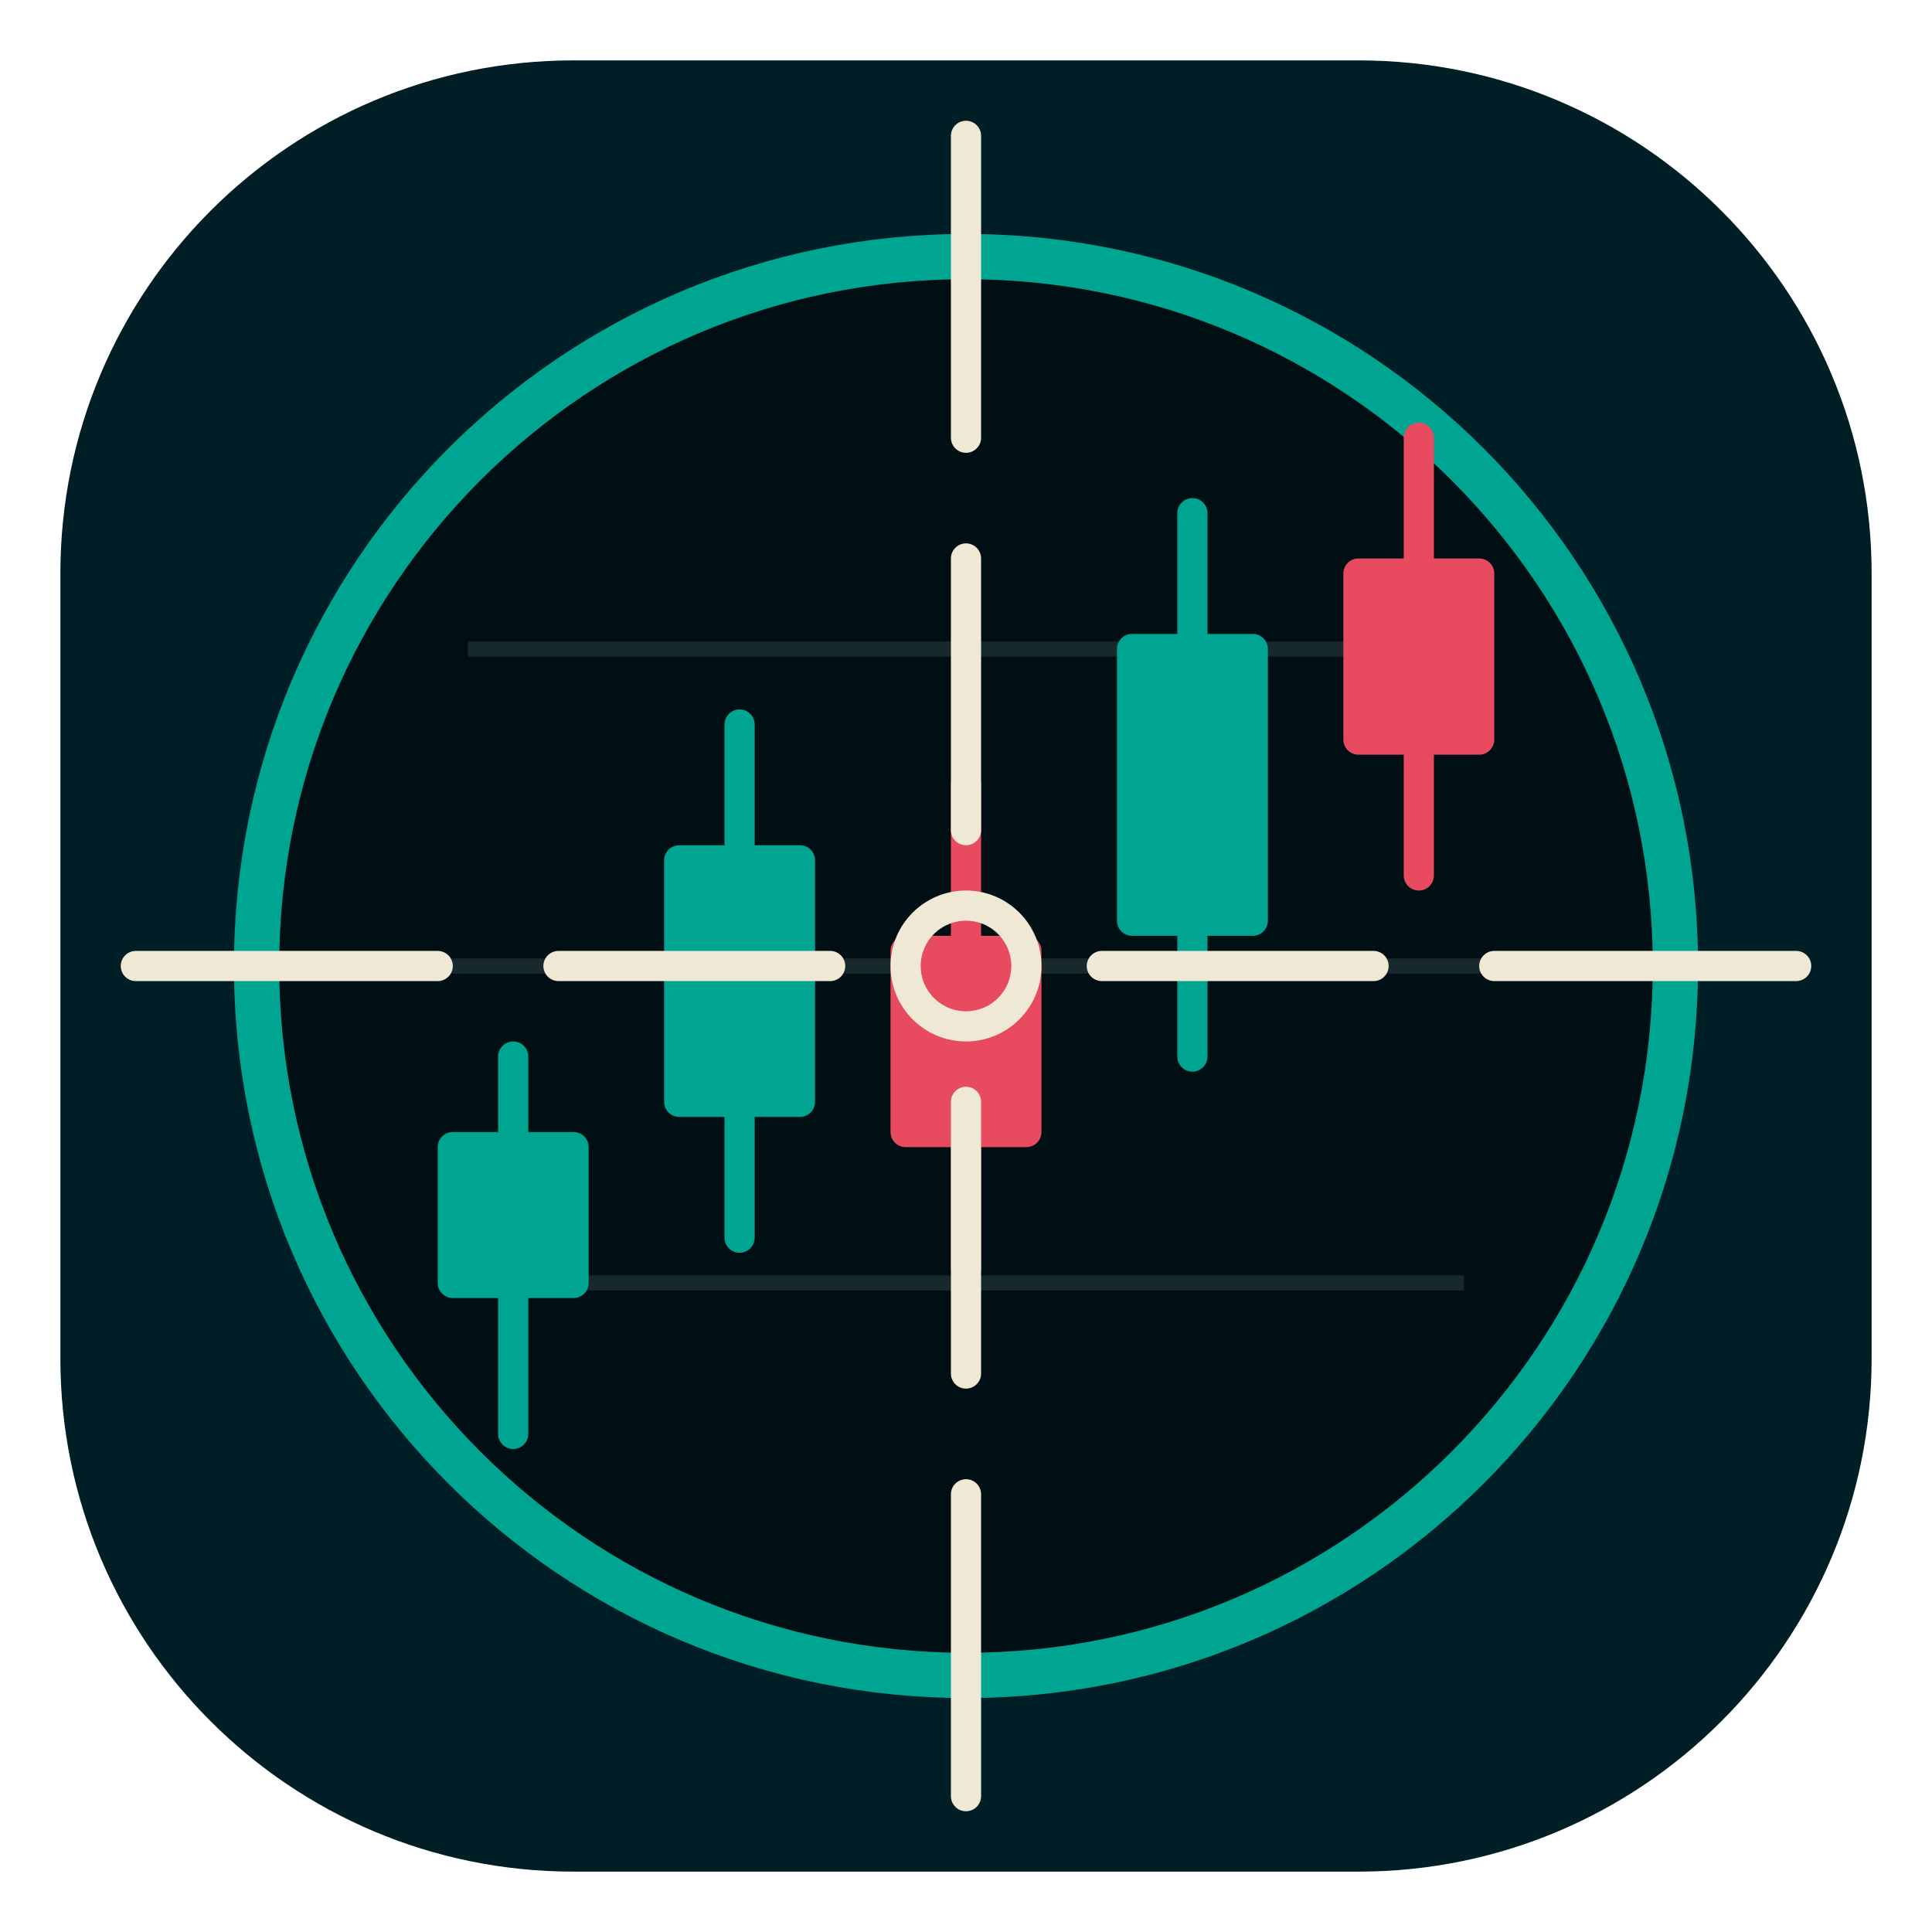
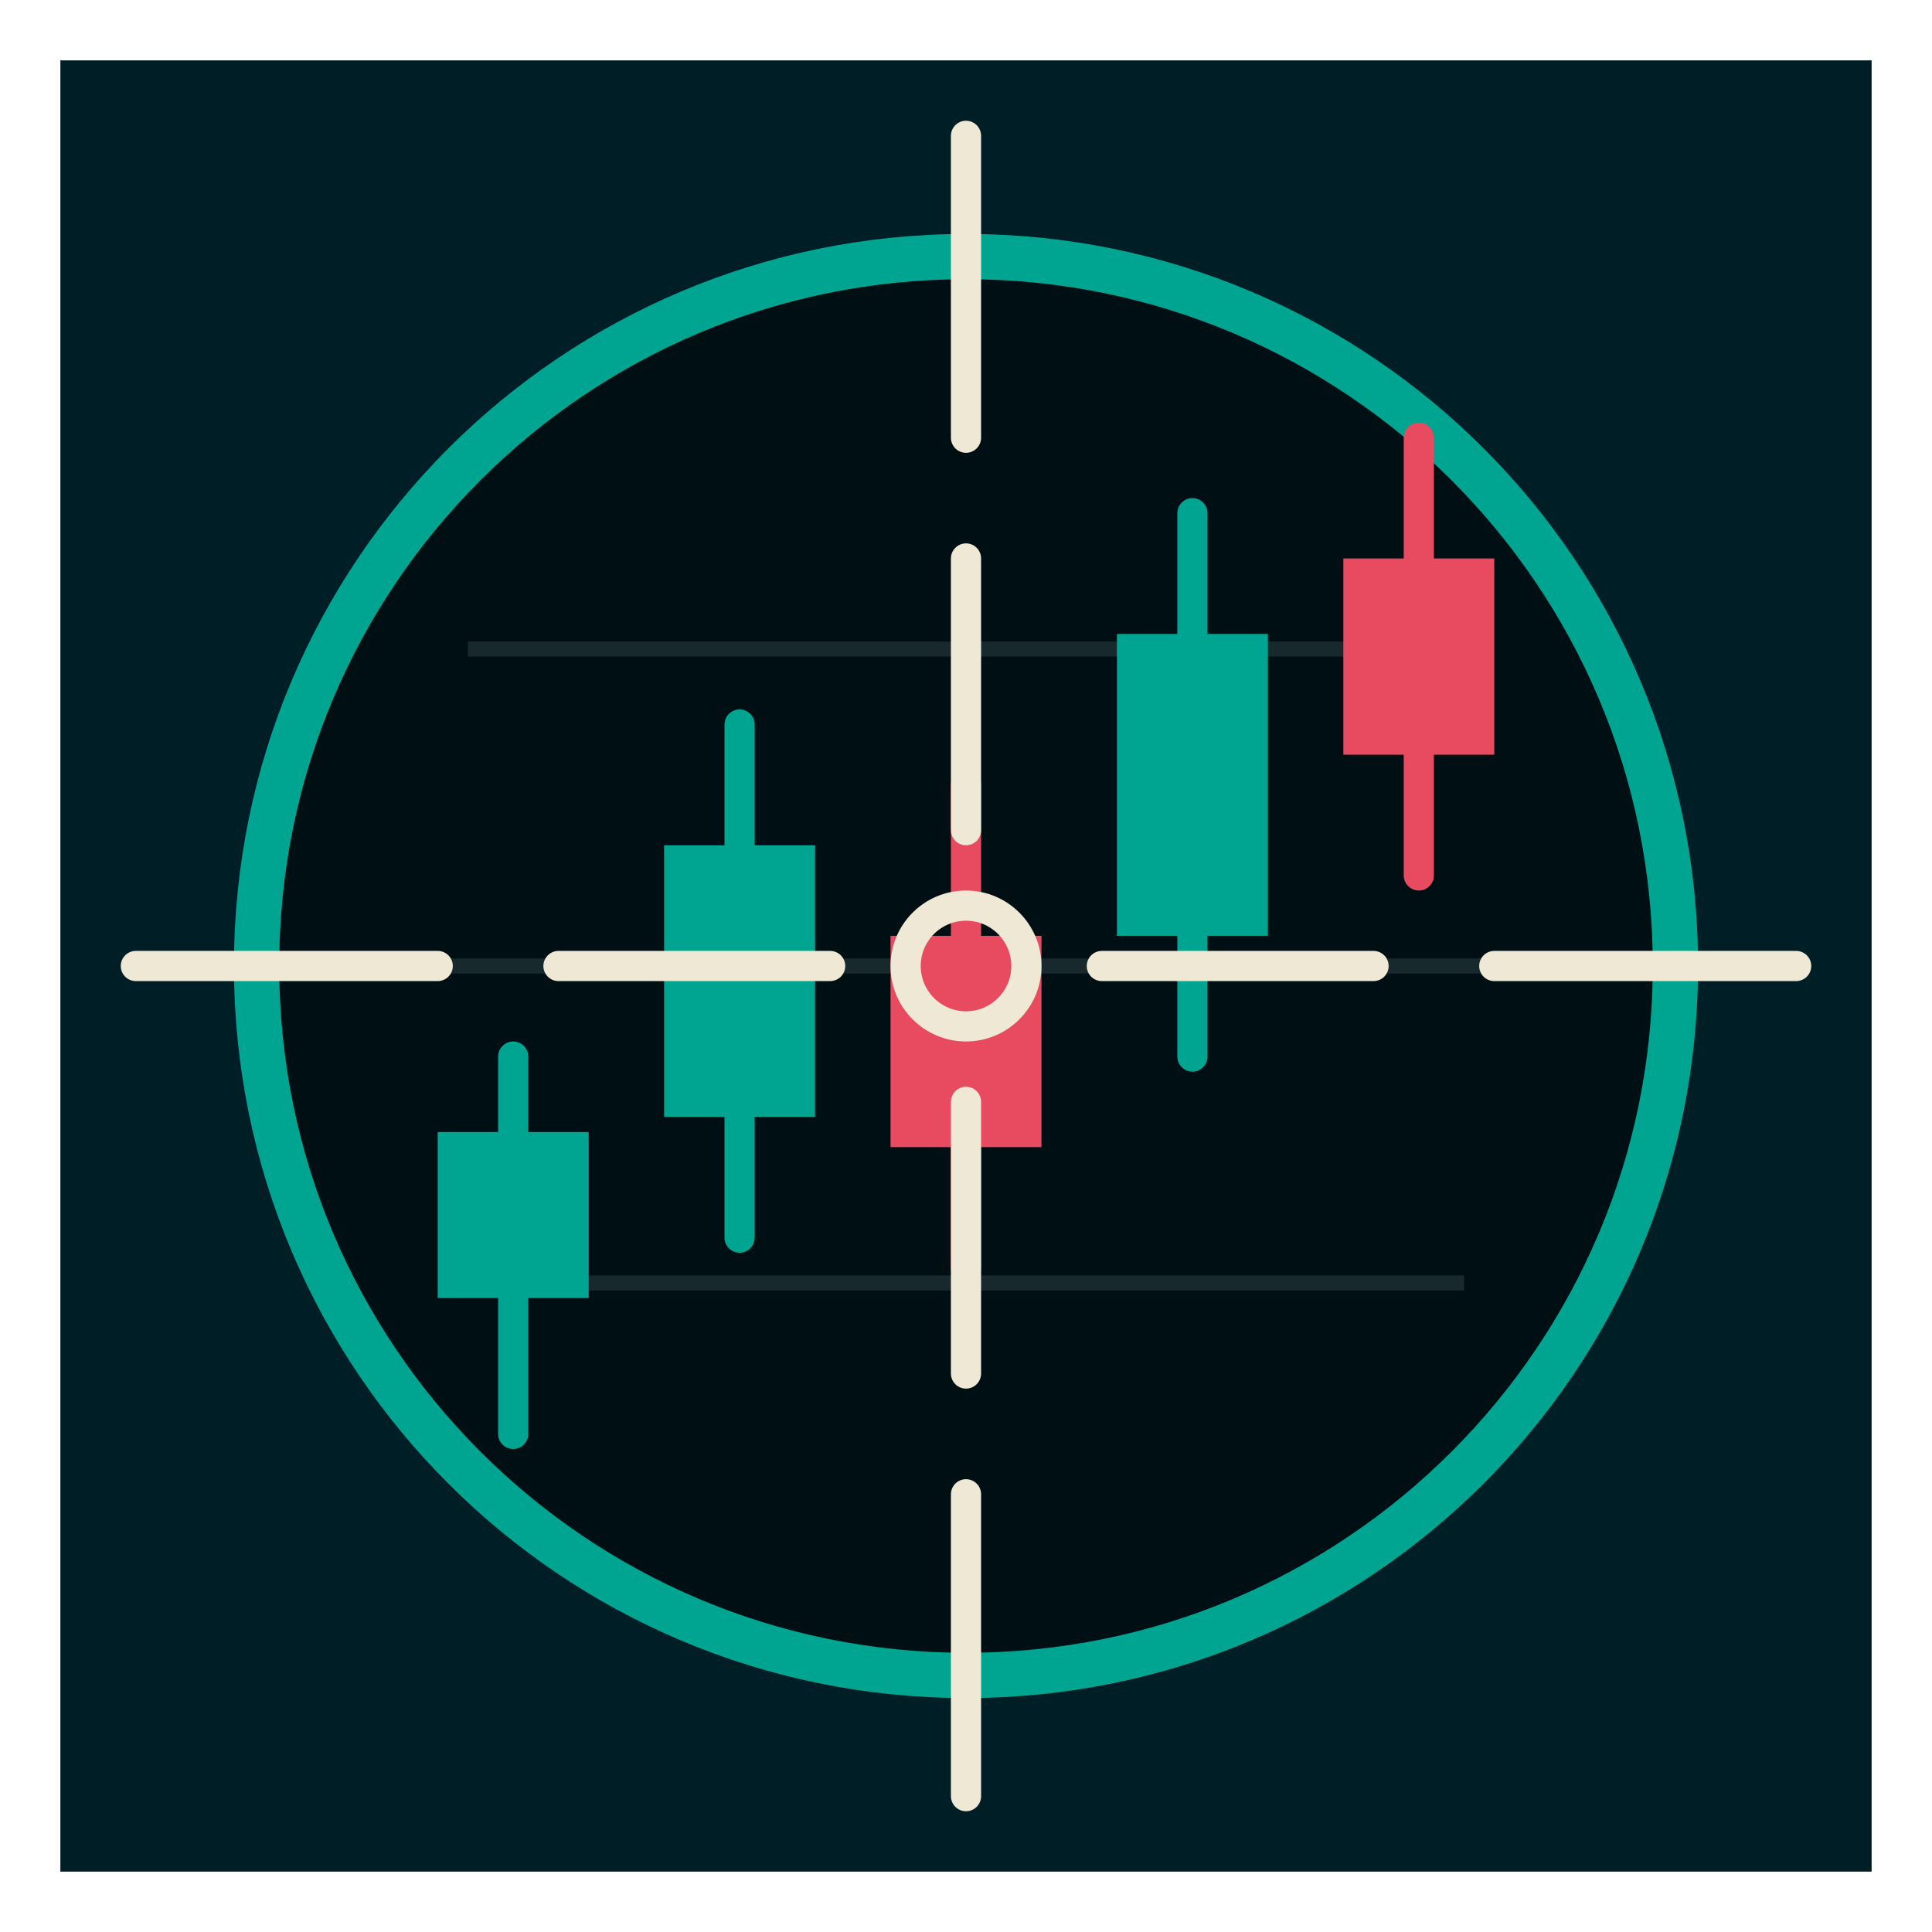
<svg xmlns="http://www.w3.org/2000/svg" width="128" height="128" viewBox="0 0 128 128">
-   <rect x="4" y="4" width="120" height="120" rx="34" fill="#001e26" />
+   <rect x="4" y="4" width="120" height="120" fill="#001e26" />
  <circle cx="64" cy="64" r="47" fill="#000f13" stroke="#00a591" stroke-width="3" />
  <path d="M31 43h66M25 64h78M31 85h66" fill="none" stroke="#586e75" stroke-opacity=".28" />
  <g stroke="#00a591" stroke-width="2" stroke-linecap="round">
    <path d="M34 70v25M49 48v34M79 34v36" />
  </g>
  <g fill="#00a591">
-     <rect x="29" y="75" width="10" height="11" rx="1" />
-     <rect x="44" y="56" width="10" height="18" rx="1" />
-     <rect x="74" y="42" width="10" height="20" rx="1" />
+     <rect x="29" y="75" width="10" height="11" />
+     <rect x="44" y="56" width="10" height="18" />
+     <rect x="74" y="42" width="10" height="20" />
  </g>
  <g stroke="#e84a5f" stroke-width="2" stroke-linecap="round">
    <path d="M64 52v32M94 29v29" />
  </g>
  <g fill="#e84a5f">
-     <rect x="59" y="62" width="10" height="14" rx="1" />
-     <rect x="89" y="37" width="10" height="13" rx="1" />
+     <rect x="59" y="62" width="10" height="14" />
+     <rect x="89" y="37" width="10" height="13" />
  </g>
  <g fill="none" stroke="#eee8d5" stroke-width="2" stroke-linecap="round">
    <path d="M64 9v20M64 99v20M9 64h20M99 64h20" />
    <path d="M64 37v18M64 73v18M37 64h18M73 64h18" />
    <circle cx="64" cy="64" r="4" />
  </g>
</svg>
